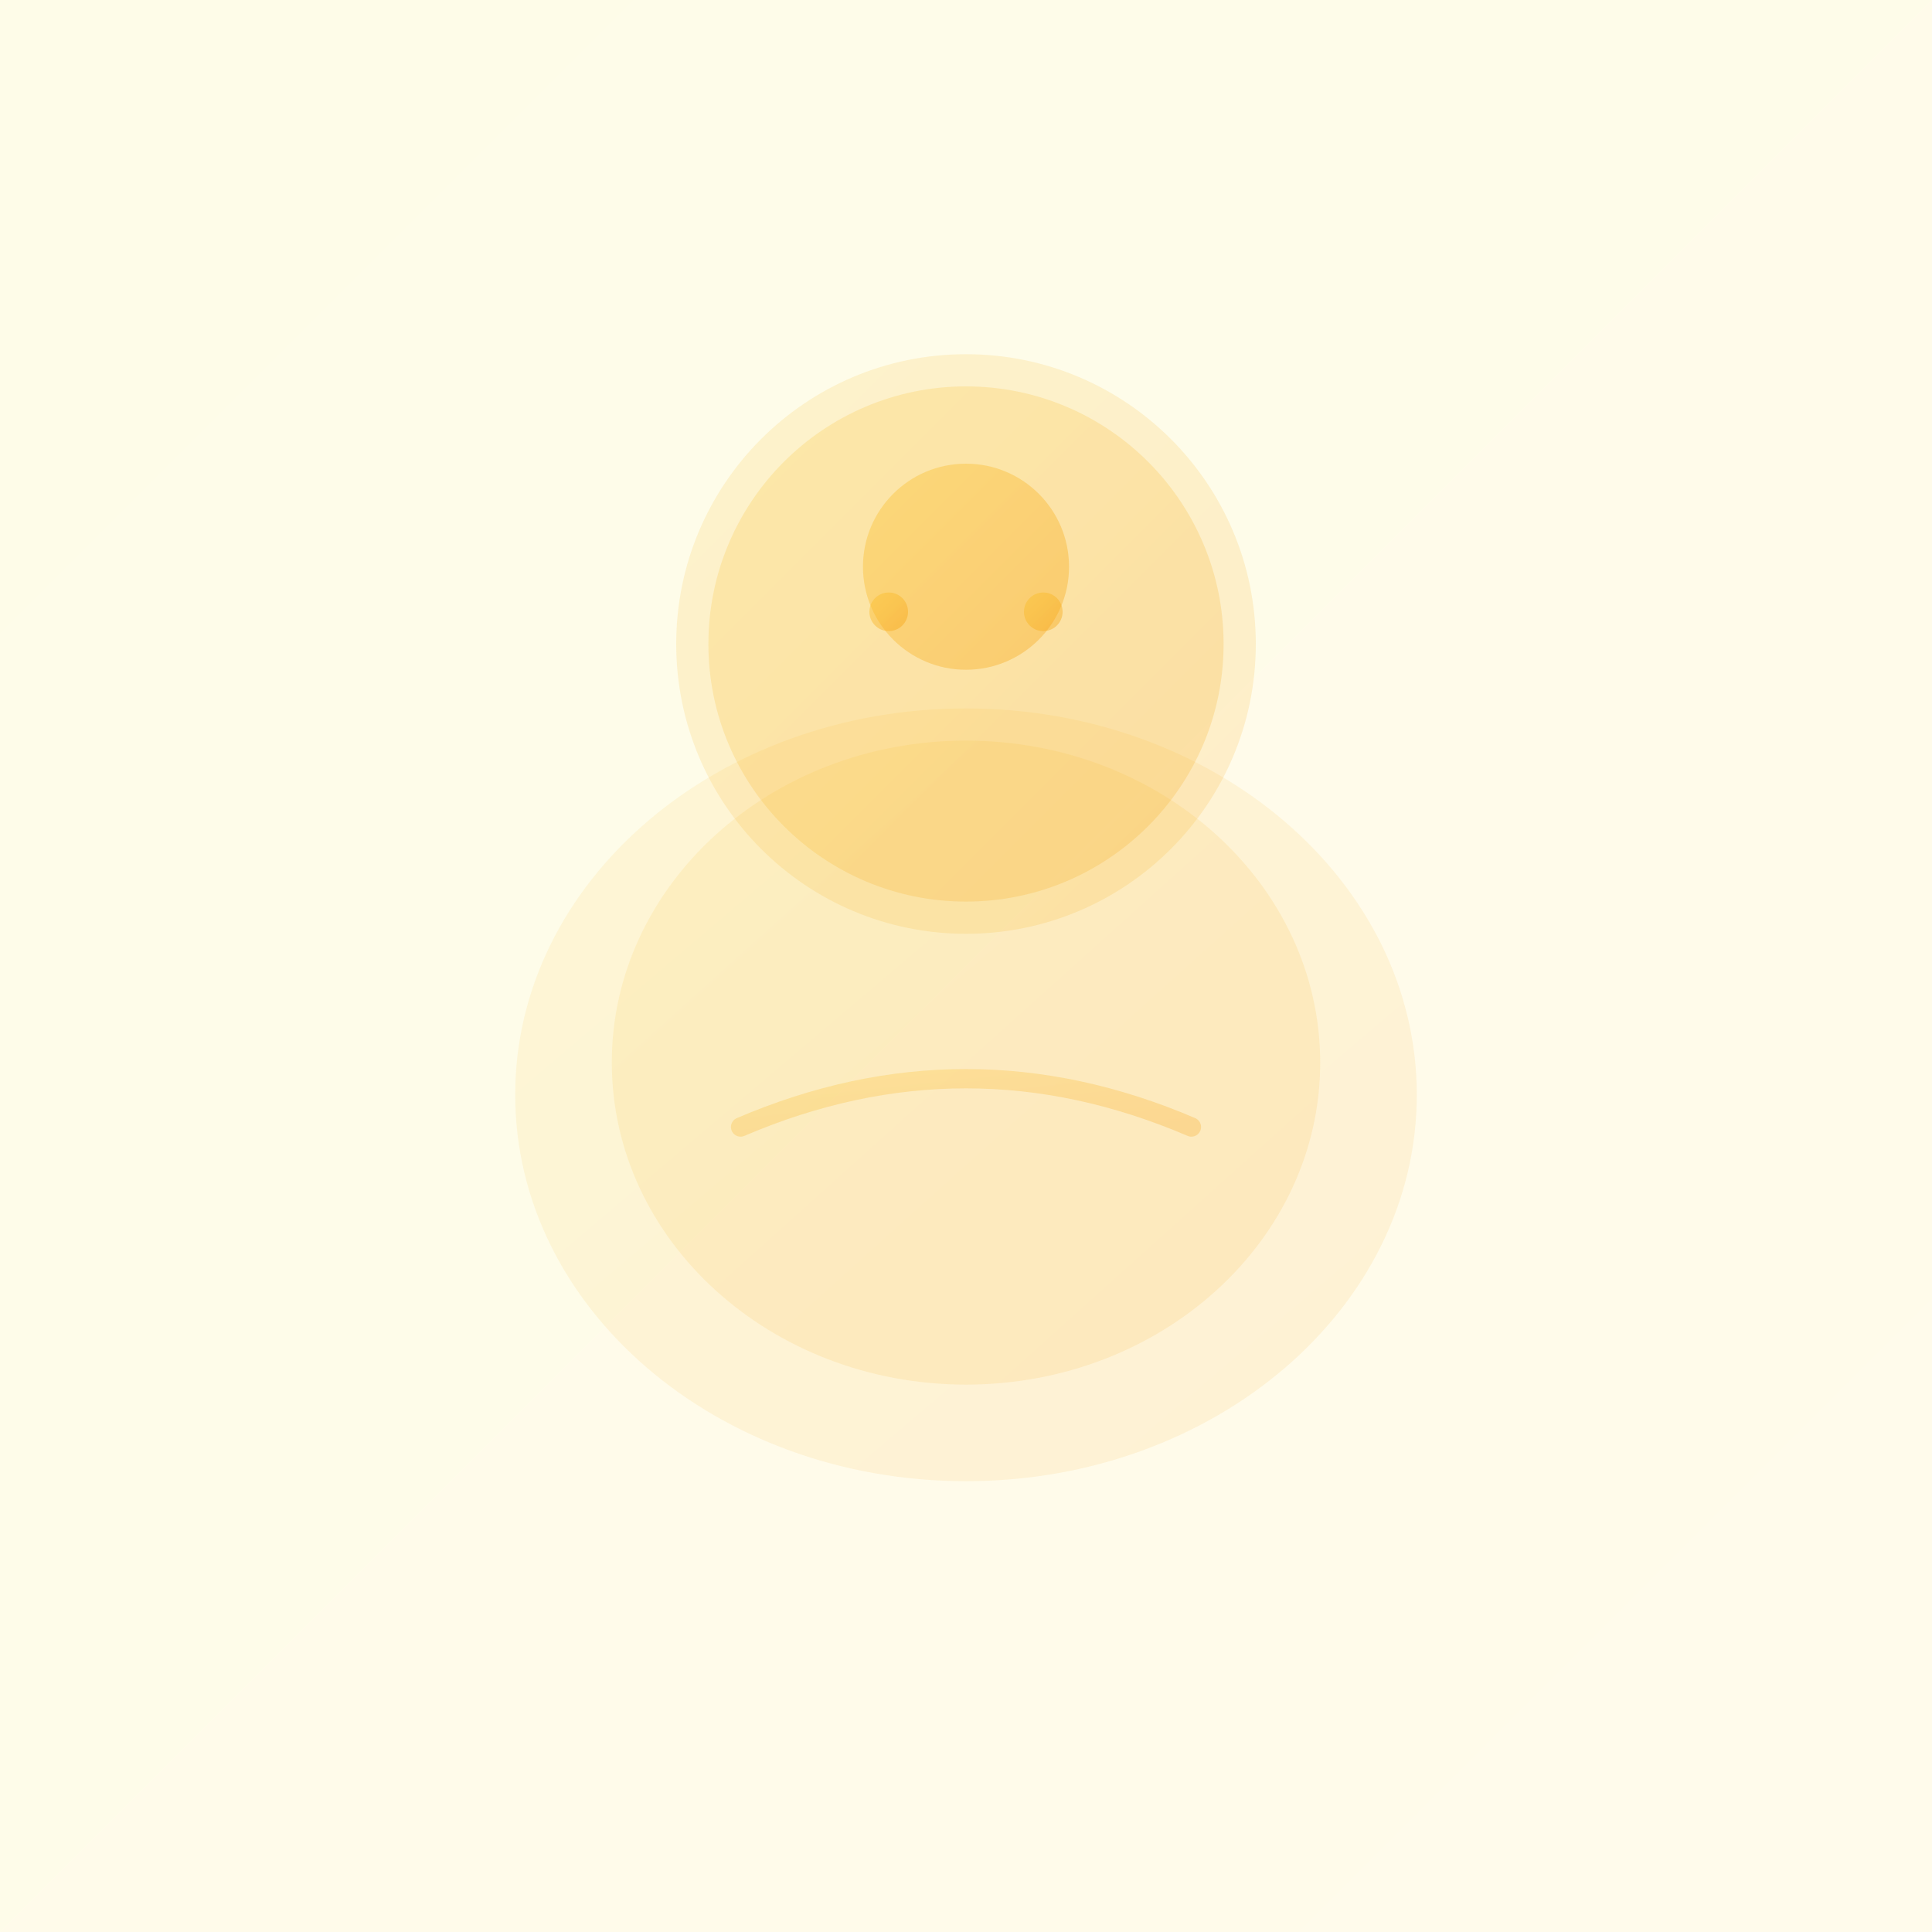
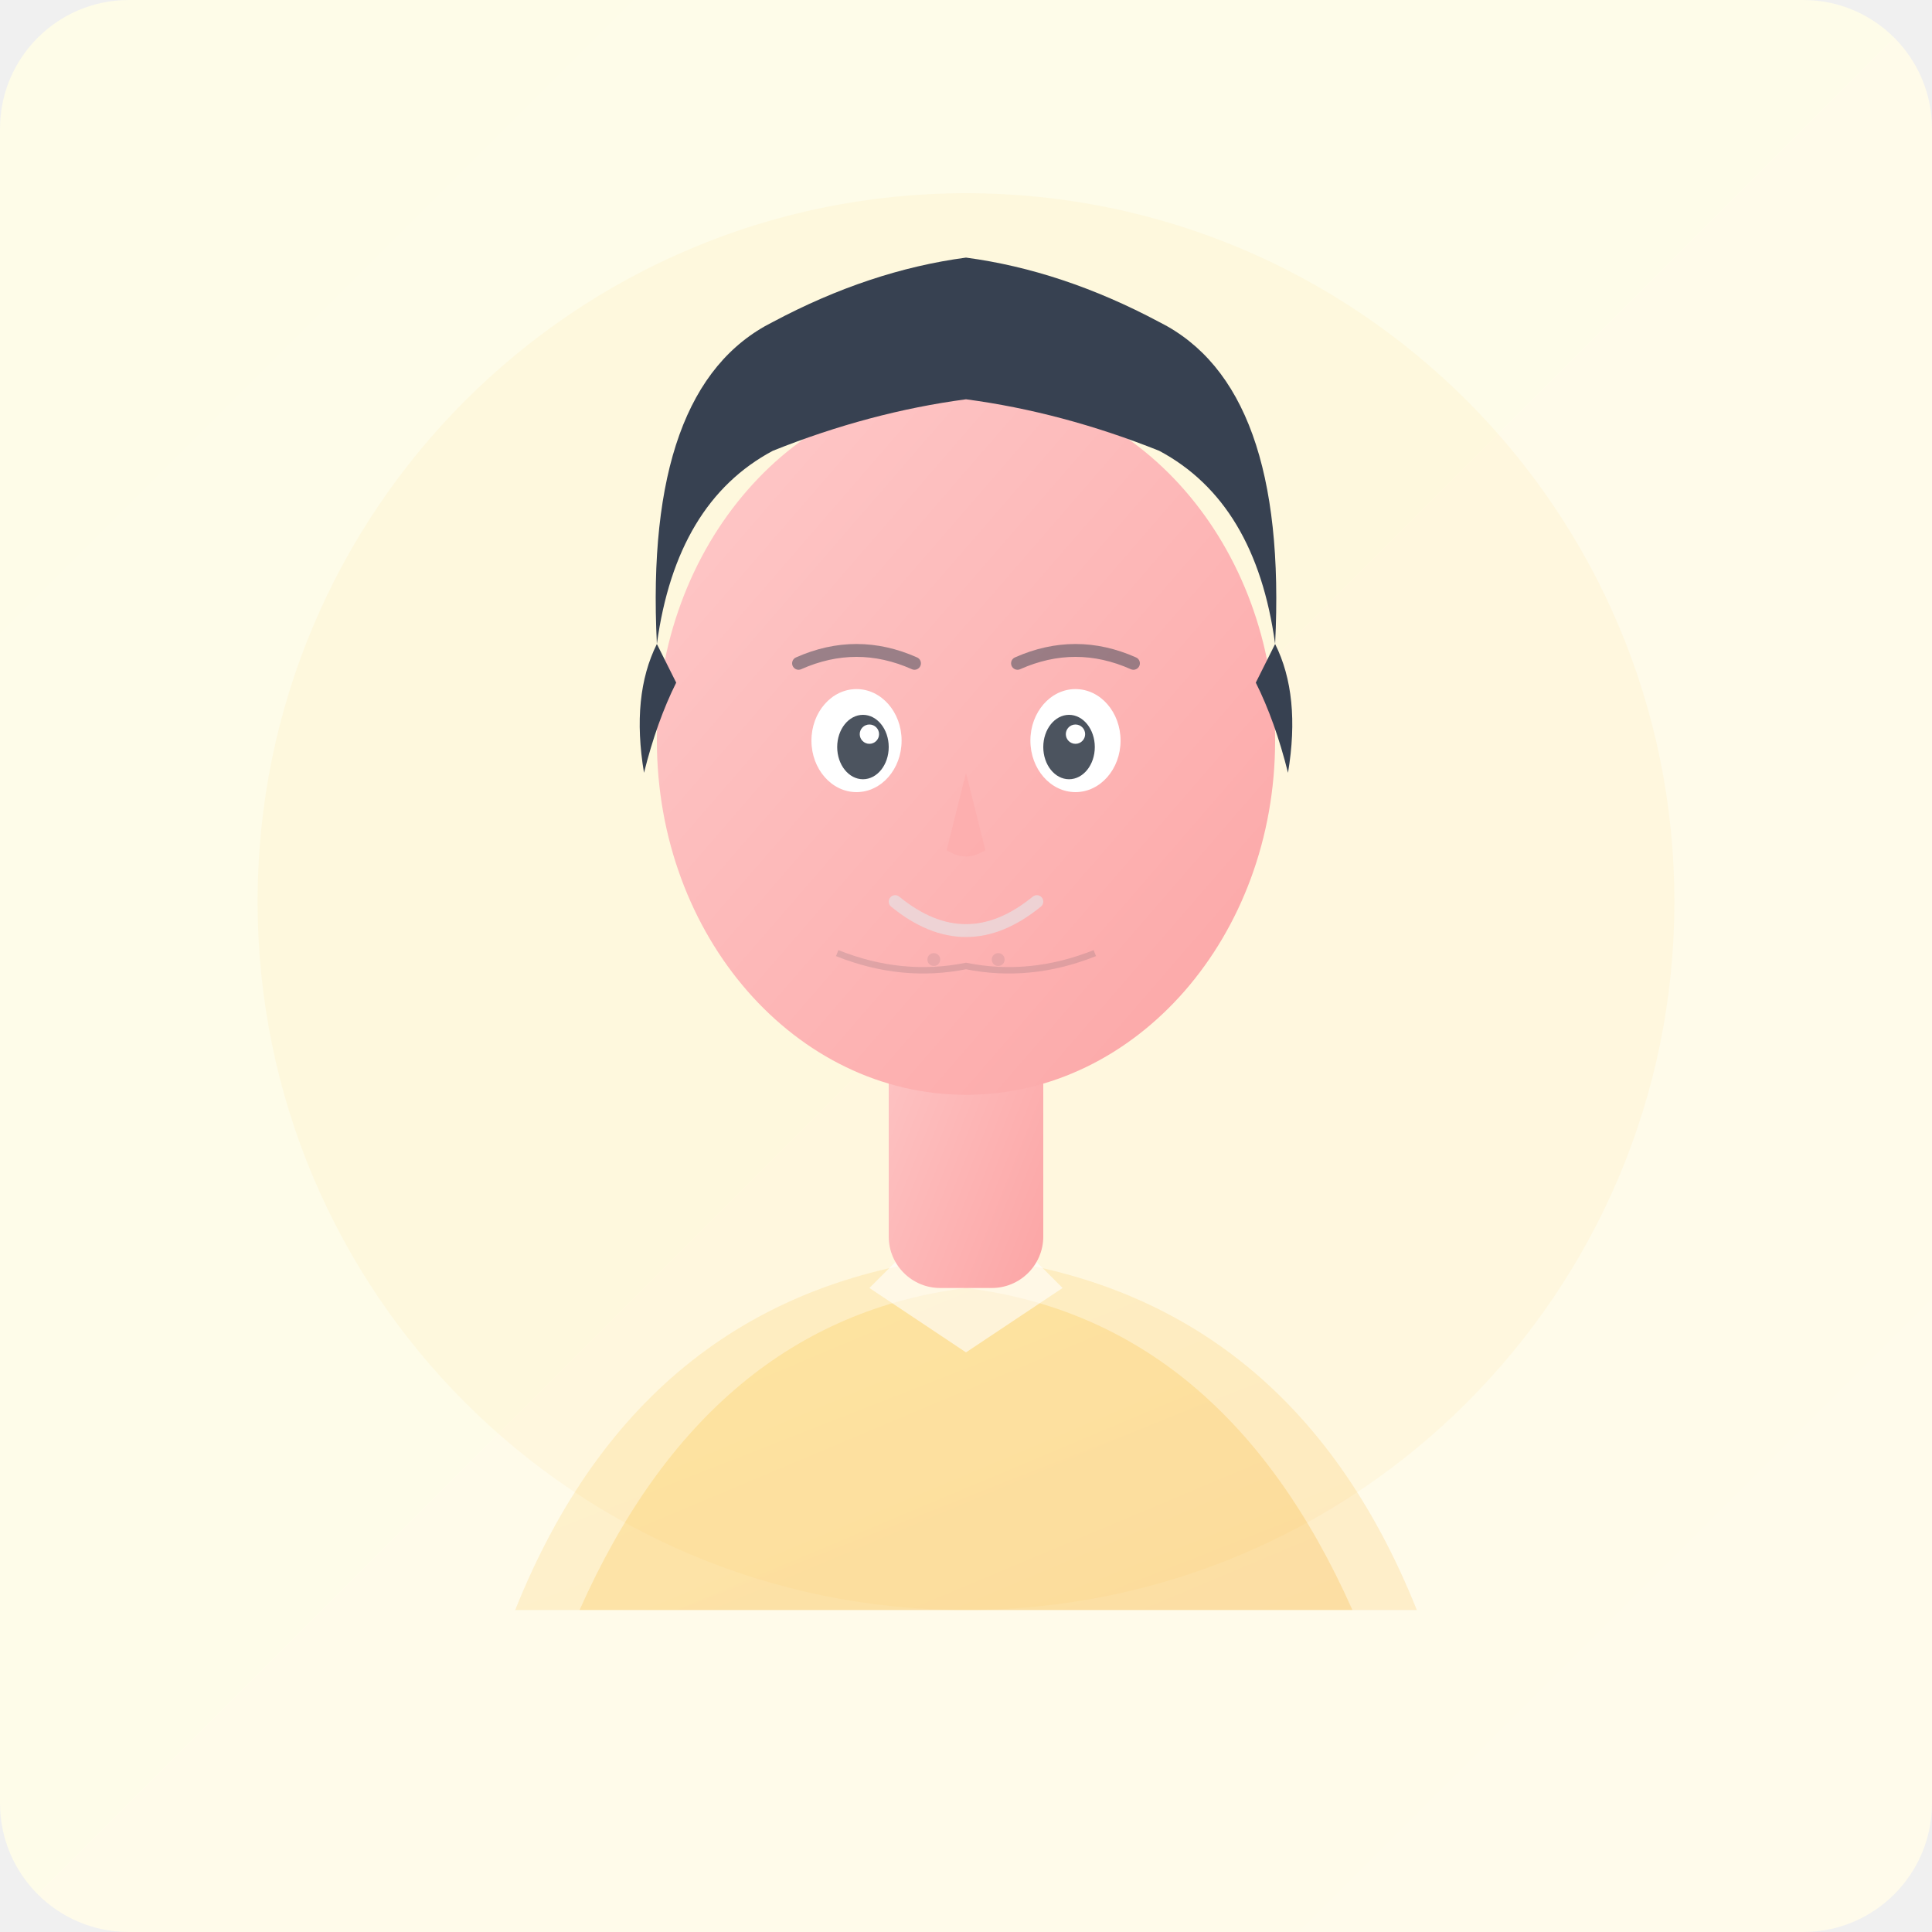
<svg xmlns="http://www.w3.org/2000/svg" viewBox="0 0 300 300" width="300" height="300">
  <defs>
-     <linearGradient id="t2bg" x1="0%" y1="0%" x2="100%" y2="100%">
+     <linearGradient id="abg2" x1="0%" y1="0%" x2="100%" y2="100%">
      <stop offset="0%" stop-color="#fefce8" />
      <stop offset="100%" stop-color="#fffbeb" />
    </linearGradient>
-     <linearGradient id="t2g" x1="0%" y1="0%" x2="100%" y2="100%">
+     <linearGradient id="ag2" x1="0%" y1="0%" x2="100%" y2="100%">
      <stop offset="0%" stop-color="#fbbf24" />
      <stop offset="100%" stop-color="#f59e0b" />
    </linearGradient>
+     <linearGradient id="ask2" x1="0%" y1="0%" x2="100%" y2="100%">
+       <stop offset="0%" stop-color="#fecaca" />
+       <stop offset="100%" stop-color="#fca5a5" />
+     </linearGradient>
  </defs>
-   <rect width="300" height="300" fill="url(#t2bg)" />
-   <ellipse cx="150" cy="170" rx="70" ry="60" fill="url(#t2g)" opacity="0.1" />
-   <circle cx="150" cy="100" r="45" fill="url(#t2g)" opacity="0.15" />
-   <circle cx="150" cy="100" r="40" fill="url(#t2g)" opacity="0.2" />
-   <circle cx="150" cy="88" r="16" fill="url(#t2g)" opacity="0.35" />
-   <ellipse cx="150" cy="165" rx="55" ry="50" fill="url(#t2g)" opacity="0.12" />
-   <path d="M115 175 Q150 160 185 175" fill="none" stroke="url(#t2g)" stroke-width="3" stroke-linecap="round" opacity="0.25" />
-   <circle cx="138" cy="95" r="3" fill="url(#t2g)" opacity="0.4" />
-   <circle cx="162" cy="95" r="3" fill="url(#t2g)" opacity="0.4" />
+   <rect width="300" height="300" fill="url(#abg2)" rx="20" />
+   <circle cx="150" cy="140" r="110" fill="rgba(251,191,36,0.06)" />
+   <path d="M80 250 Q100 200 150 195 Q200 200 220 250 Z" fill="url(#ag2)" opacity="0.15" />
+   <path d="M90 250 Q110 205 150 200 Q190 205 210 250 Z" fill="url(#ag2)" opacity="0.2" />
+   <path d="M135 200 L150 185 L165 200 L150 210 Z" fill="white" opacity="0.6" />
+   <rect x="138" y="140" width="24" height="60" rx="8" fill="url(#ask2)" />
+   <ellipse cx="150" cy="115" rx="48" ry="55" fill="url(#ask2)" />
+   <path d="M102 100 Q100 60 120 50 Q135 42 150 40 Q165 42 180 50 Q200 60 198 100 Q195 78 180 70 Q165 64 150 62 Q135 64 120 70 Q105 78 102 100Z" fill="#374151" />
+   <path d="M102 100 Q98 108 100 120 Q102 112 105 106 Z" fill="#374151" />
+   <path d="M198 100 Q202 108 200 120 Q198 112 195 106 Z" fill="#374151" />
+   <ellipse cx="133" cy="115" rx="7" ry="8" fill="white" />
+   <ellipse cx="167" cy="115" rx="7" ry="8" fill="white" />
+   <ellipse cx="134" cy="116" rx="4" ry="5" fill="#1f2937" opacity="0.8" />
+   <ellipse cx="166" cy="116" rx="4" ry="5" fill="#1f2937" opacity="0.8" />
+   <circle cx="135" cy="114" r="1.5" fill="white" />
+   <circle cx="167" cy="114" r="1.5" fill="white" />
+   <path d="M124 103 Q133 99 142 103" fill="none" stroke="#374151" stroke-width="2" stroke-linecap="round" opacity="0.5" />
+   <path d="M158 103 Q167 99 176 103" fill="none" stroke="#374151" stroke-width="2" stroke-linecap="round" opacity="0.5" />
+   <path d="M150 120 L147 132 Q150 134 153 132 Z" fill="#fca5a5" opacity="0.4" />
+   <path d="M139 140 Q150 149 161 140" fill="none" stroke="#e5e7eb" stroke-width="2" stroke-linecap="round" opacity="0.6" />
+   <path d="M130 148 Q140 152 150 150 Q160 152 170 148" fill="none" stroke="#374151" stroke-width="1" opacity="0.15" />
+   <circle cx="145" cy="149" r="1" fill="#374151" opacity="0.1" />
+   <circle cx="155" cy="149" r="1" fill="#374151" opacity="0.1" />
</svg>
